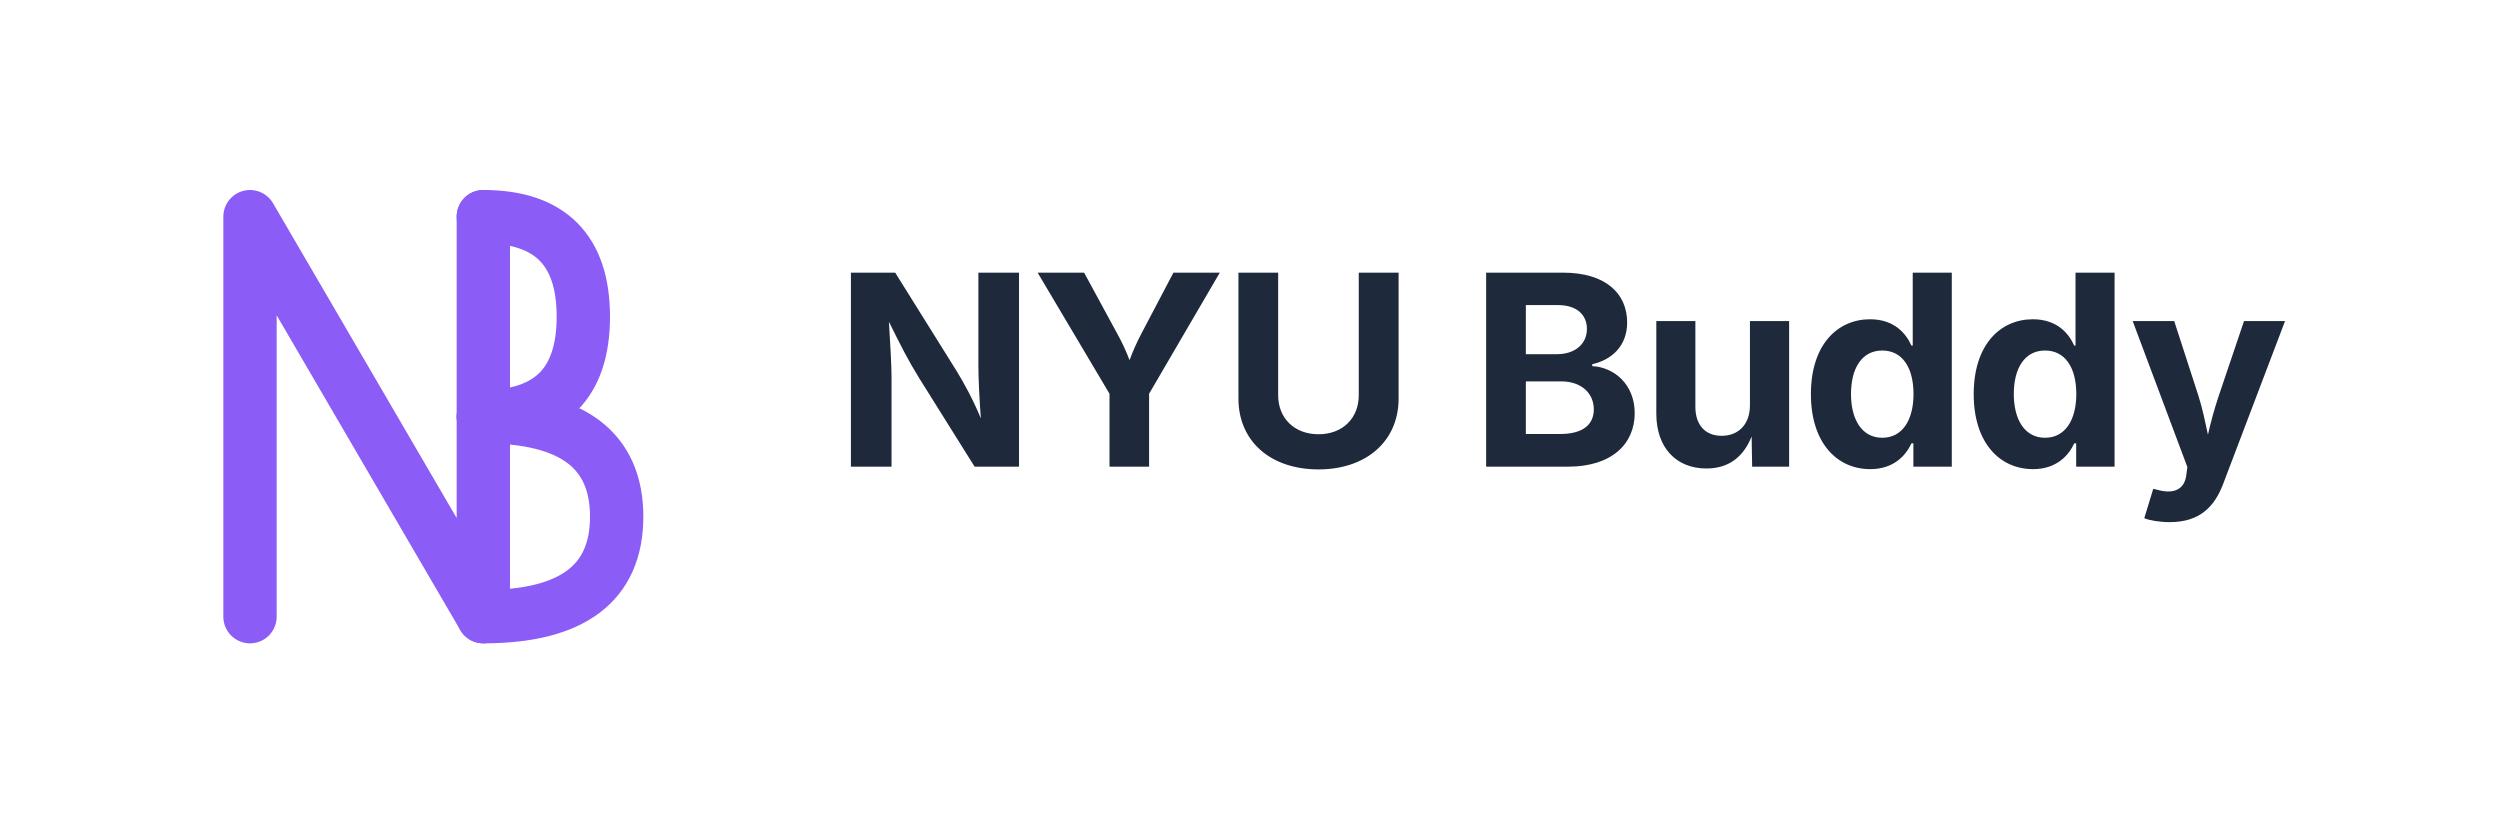
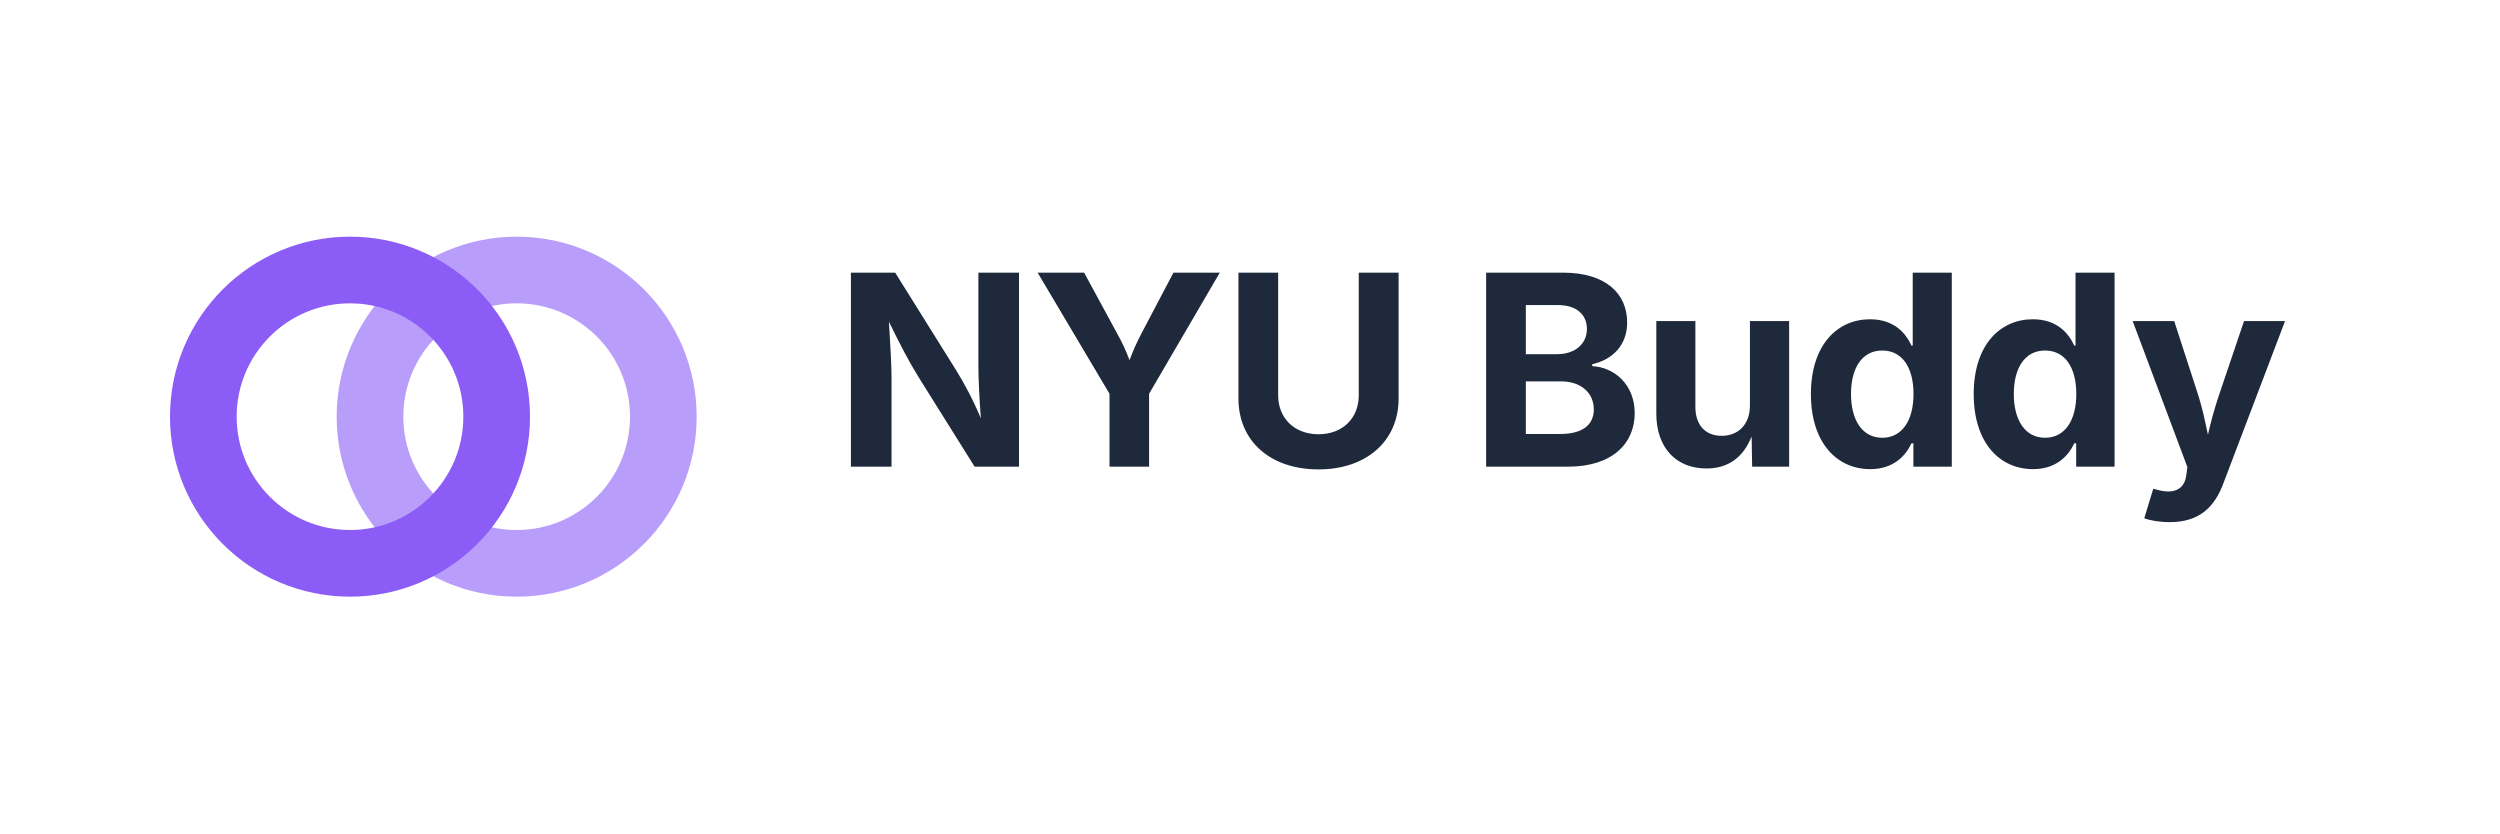
<svg xmlns="http://www.w3.org/2000/svg" viewBox="0 0 300 100" width="100%" height="100%">
  <g transform="translate(10, 10) scale(0.8)">
    <g fill="#8b5cf6" stroke="#8b5cf6" stroke-linecap="round" stroke-linejoin="round">
-       <path d="M 25 80 L 25 20 L 60 80 L 60 20" fill="none" stroke-width="8" />
-       <path d="M 60 50 Q 80 50 80 65 Q 80 80 60 80" fill="none" stroke-width="8" />
-       <path d="M 60 20 Q 75 20 75 35 Q 75 50 60 50" fill="none" stroke-width="8" />
+       <circle cx="40" cy="50" r="22" fill="none" stroke-width="10" />
+       <circle cx="65" cy="50" r="22" fill="none" stroke-width="10" opacity="0.6" />
    </g>
  </g>
  <text x="100" y="56" font-family="'Inter', -apple-system, sans-serif" font-weight="700" font-size="32" letter-spacing="-0.02em" fill="#1e293b">
    NYU Buddy
  </text>
</svg>
